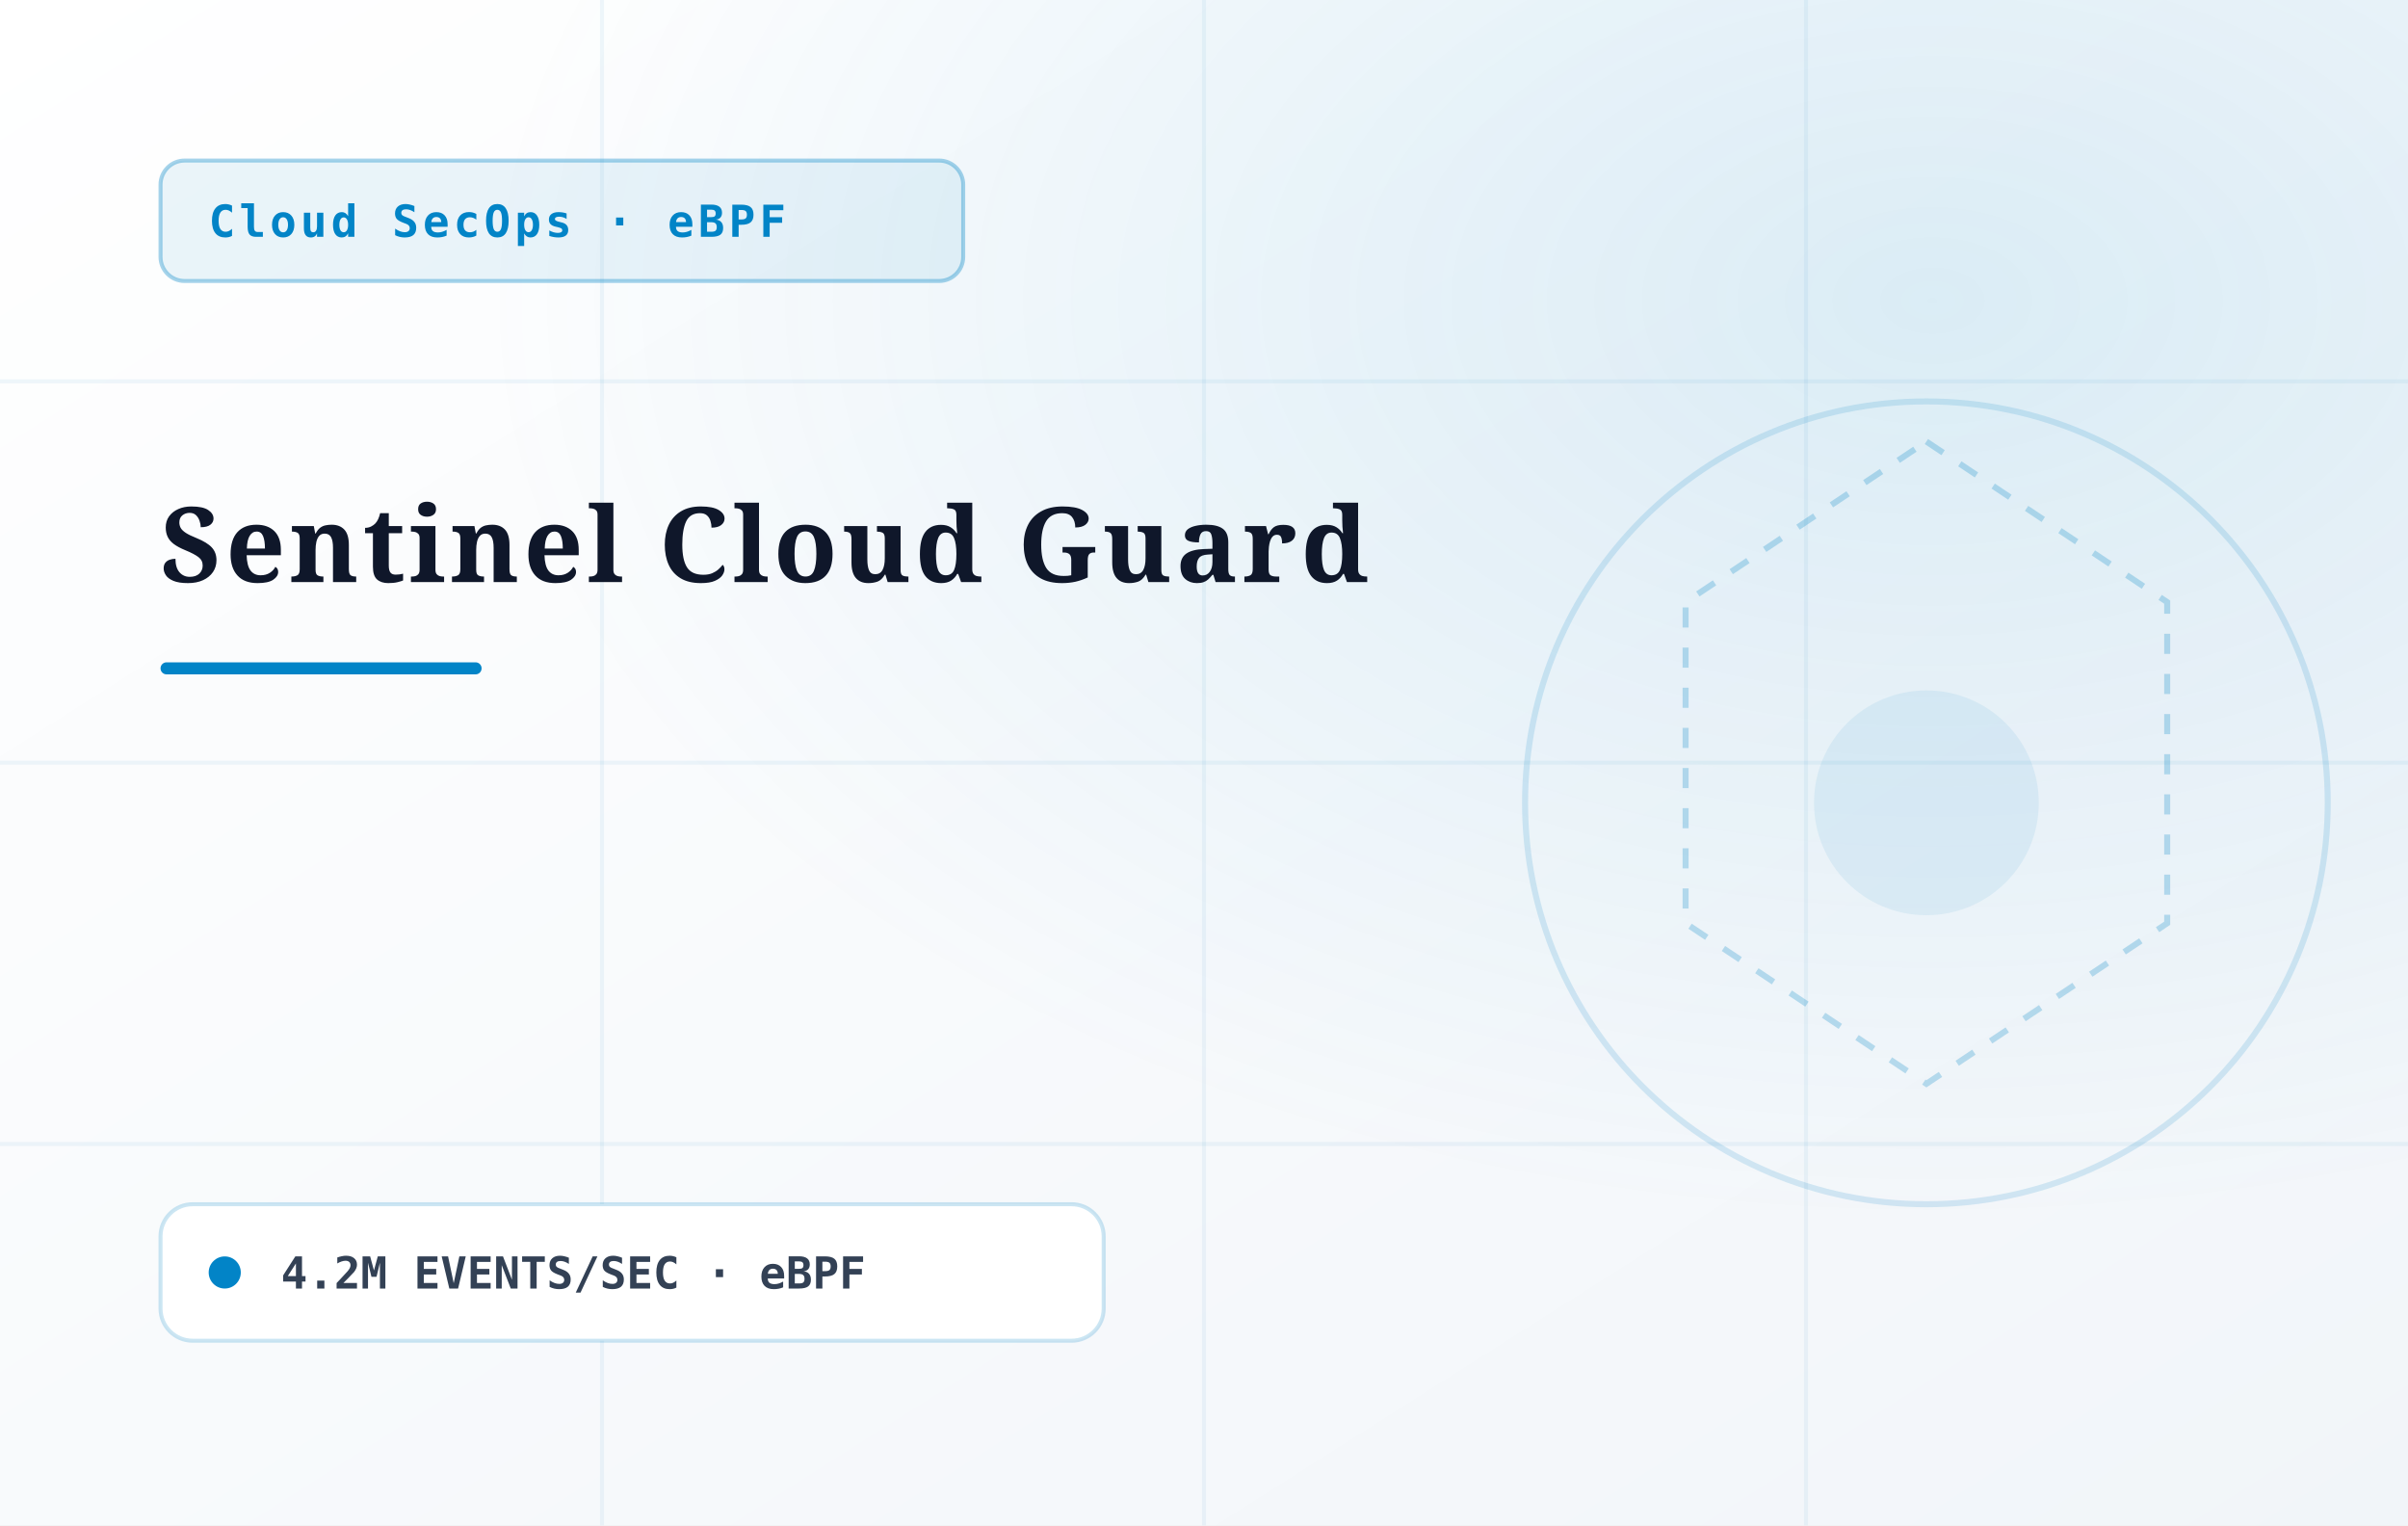
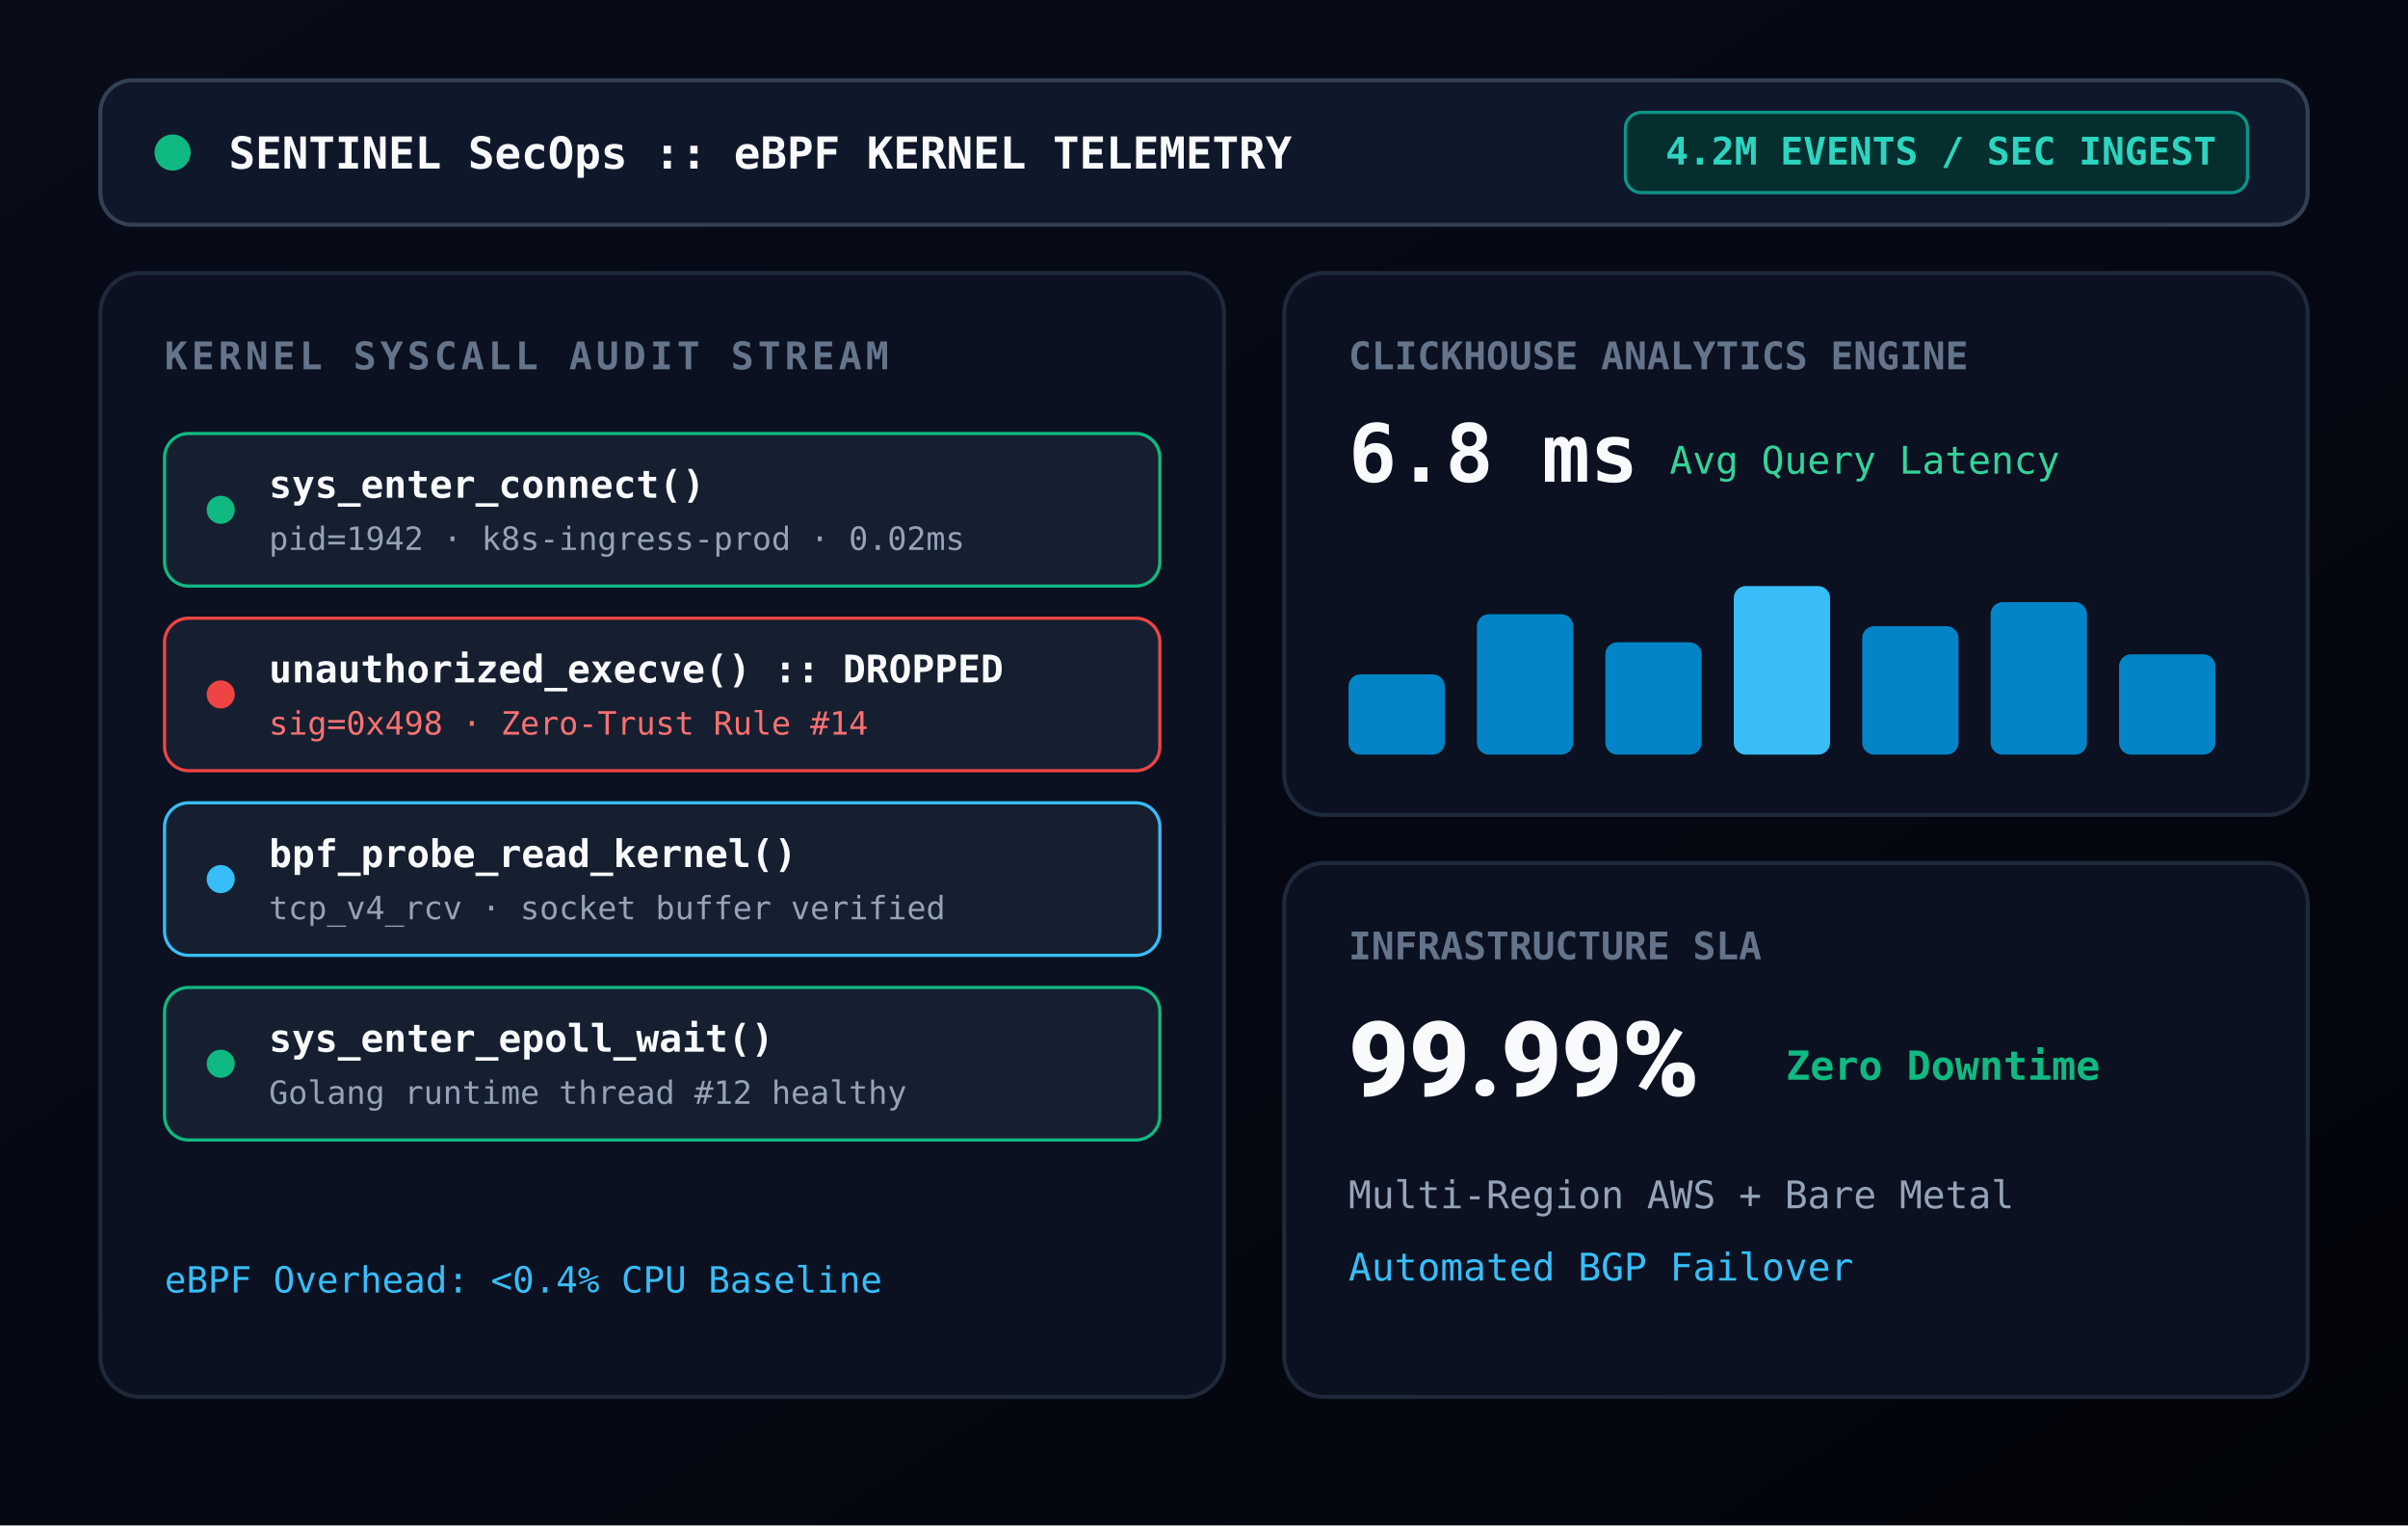
<svg xmlns="http://www.w3.org/2000/svg" viewBox="0 0 600 380" width="600" height="380">
  <defs>
-     <linearGradient id="bg_project7" x1="0%" y1="0%" x2="100%" y2="100%">
-       <stop offset="0%" stop-color="#FFFFFF" />
-       <stop offset="100%" stop-color="#F1F5F9" />
+     <linearGradient id="bg7" x1="0%" y1="0%" x2="100%" y2="100%">
+       <stop offset="0%" stop-color="#070C18" />
+       <stop offset="60%" stop-color="#050812" />
+       <stop offset="100%" stop-color="#020409" />
    </linearGradient>
-     <radialGradient id="glow_project7" cx="80%" cy="20%" r="60%">
-       <stop offset="0%" stop-color="#0284C7" stop-opacity="0.12" />
-       <stop offset="100%" stop-color="#0284C7" stop-opacity="0" />
-     </radialGradient>
  </defs>
-   <rect width="600" height="380" fill="url(#bg_project7)" />
-   <rect width="600" height="380" fill="url(#glow_project7)" />
-   <g stroke="rgba(2,132,199,0.06)" stroke-width="1">
-     <line x1="0" y1="95" x2="600" y2="95" />
-     <line x1="0" y1="190" x2="600" y2="190" />
-     <line x1="0" y1="285" x2="600" y2="285" />
-     <line x1="150" y1="0" x2="150" y2="380" />
-     <line x1="300" y1="0" x2="300" y2="380" />
-     <line x1="450" y1="0" x2="450" y2="380" />
+   <rect width="600" height="380" fill="url(#bg7)" />
+   <g transform="translate(25, 20)">
+     <rect x="0" y="0" width="550" height="36" rx="8" fill="#0F172A" stroke="#334155" stroke-width="1" />
+     <circle cx="18" cy="18" r="4.5" fill="#10B981" />
+     <text x="32" y="22" fill="#F8FAFC" font-family="'Space Grotesk', ui-monospace, SFMono-Regular, Menlo, Monaco, Consolas, monospace" font-size="11" font-weight="700">SENTINEL SecOps :: eBPF KERNEL TELEMETRY</text>
+     <rect x="380" y="8" width="155" height="20" rx="4" fill="#042F2E" stroke="#0D9488" stroke-width="0.8" />
+     <text x="390" y="21" fill="#2DD4BF" font-family="'Space Grotesk', ui-monospace, SFMono-Regular, Menlo, Monaco, Consolas, monospace" font-size="9.5" font-weight="700">4.2M EVENTS / SEC INGEST</text>
  </g>
-   <rect x="40" y="40" width="200" height="30" rx="6" fill="rgba(2,132,199,0.08)" stroke="#0284C7" stroke-opacity="0.35" />
-   <text x="52" y="59" fill="#0284C7" font-family="monospace" font-size="11" font-weight="700" letter-spacing="1">Cloud SecOps · eBPF</text>
-   <text x="40" y="145" fill="#0F172A" font-family="'Cinzel', serif, sans-serif" font-size="26" font-weight="700" letter-spacing="1">Sentinel Cloud Guard</text>
-   <rect x="40" y="165" width="80" height="3" rx="1.5" fill="#0284C7" />
-   <rect x="40" y="300" width="235" height="34" rx="8" fill="#FFFFFF" stroke="rgba(2,132,199,0.2)" />
-   <circle cx="56" cy="317" r="4" fill="#0284C7" />
-   <text x="70" y="321" fill="#334155" font-family="monospace" font-size="11" font-weight="600">4.2M EVENTS/SEC · eBPF</text>
-   <circle cx="480" cy="200" r="100" fill="none" stroke="#0284C7" stroke-opacity="0.15" stroke-width="1.5" />
-   <polygon points="480,110 540,150 540,230 480,270 420,230 420,150" fill="none" stroke="#0284C7" stroke-opacity="0.25" stroke-width="1.5" stroke-dasharray="5,5" />
-   <circle cx="480" cy="200" r="28" fill="#0284C7" fill-opacity="0.08" />
+   <g transform="translate(25, 68)">
+     <rect x="0" y="0" width="280" height="280" rx="10" fill="#0B1120" stroke="#1E293B" stroke-width="1" />
+     <text x="16" y="24" fill="#64748B" font-family="'Space Grotesk', ui-monospace, SFMono-Regular, Menlo, Monaco, Consolas, monospace" font-size="9.5" font-weight="700" letter-spacing="1">KERNEL SYSCALL AUDIT STREAM</text>
+     <g transform="translate(16, 40)">
+       <rect x="0" y="0" width="248" height="38" rx="6" fill="#1E293B" fill-opacity="0.6" stroke="#10B981" stroke-width="0.8" />
+       <circle cx="14" cy="19" r="3.5" fill="#10B981" />
+       <text x="26" y="16" fill="#F8FAFC" font-family="'Space Grotesk', ui-monospace, SFMono-Regular, Menlo, Monaco, Consolas, monospace" font-size="9.5" font-weight="600">sys_enter_connect()</text>
+       <text x="26" y="29" fill="#94A3B8" font-family="'Space Grotesk', ui-monospace, SFMono-Regular, Menlo, Monaco, Consolas, monospace" font-size="8">pid=1942 · k8s-ingress-prod · 0.02ms</text>
+     </g>
+     <g transform="translate(16, 86)">
+       <rect x="0" y="0" width="248" height="38" rx="6" fill="#1E293B" fill-opacity="0.6" stroke="#EF4444" stroke-width="0.8" />
+       <circle cx="14" cy="19" r="3.5" fill="#EF4444" />
+       <text x="26" y="16" fill="#F8FAFC" font-family="'Space Grotesk', ui-monospace, SFMono-Regular, Menlo, Monaco, Consolas, monospace" font-size="9.5" font-weight="600">unauthorized_execve() :: DROPPED</text>
+       <text x="26" y="29" fill="#F87171" font-family="'Space Grotesk', ui-monospace, SFMono-Regular, Menlo, Monaco, Consolas, monospace" font-size="8">sig=0x498 · Zero-Trust Rule #14</text>
+     </g>
+     <g transform="translate(16, 132)">
+       <rect x="0" y="0" width="248" height="38" rx="6" fill="#1E293B" fill-opacity="0.6" stroke="#38BDF8" stroke-width="0.8" />
+       <circle cx="14" cy="19" r="3.5" fill="#38BDF8" />
+       <text x="26" y="16" fill="#F8FAFC" font-family="'Space Grotesk', ui-monospace, SFMono-Regular, Menlo, Monaco, Consolas, monospace" font-size="9.5" font-weight="600">bpf_probe_read_kernel()</text>
+       <text x="26" y="29" fill="#94A3B8" font-family="'Space Grotesk', ui-monospace, SFMono-Regular, Menlo, Monaco, Consolas, monospace" font-size="8">tcp_v4_rcv · socket buffer verified</text>
+     </g>
+     <g transform="translate(16, 178)">
+       <rect x="0" y="0" width="248" height="38" rx="6" fill="#1E293B" fill-opacity="0.6" stroke="#10B981" stroke-width="0.8" />
+       <circle cx="14" cy="19" r="3.5" fill="#10B981" />
+       <text x="26" y="16" fill="#F8FAFC" font-family="'Space Grotesk', ui-monospace, SFMono-Regular, Menlo, Monaco, Consolas, monospace" font-size="9.5" font-weight="600">sys_enter_epoll_wait()</text>
+       <text x="26" y="29" fill="#94A3B8" font-family="'Space Grotesk', ui-monospace, SFMono-Regular, Menlo, Monaco, Consolas, monospace" font-size="8">Golang runtime thread #12 healthy</text>
+     </g>
+     <text x="16" y="254" fill="#38BDF8" font-family="'Space Grotesk', ui-monospace, SFMono-Regular, Menlo, Monaco, Consolas, monospace" font-size="9">eBPF Overhead: &lt;0.4% CPU Baseline</text>
+   </g>
+   <g transform="translate(320, 68)">
+     <rect x="0" y="0" width="255" height="135" rx="10" fill="#0B1120" stroke="#1E293B" stroke-width="1" />
+     <text x="16" y="24" fill="#64748B" font-family="'Space Grotesk', ui-monospace, SFMono-Regular, Menlo, Monaco, Consolas, monospace" font-size="9.5" font-weight="700">CLICKHOUSE ANALYTICS ENGINE</text>
+     <text x="16" y="52" fill="#F8FAFC" font-family="'Space Grotesk', ui-monospace, SFMono-Regular, Menlo, Monaco, Consolas, monospace" font-size="20" font-weight="800">6.8 ms</text>
+     <text x="96" y="50" fill="#34D399" font-family="'Space Grotesk', ui-monospace, SFMono-Regular, Menlo, Monaco, Consolas, monospace" font-size="9.5">Avg Query Latency</text>
+     <g transform="translate(16, 70)">
+       <rect x="0" y="30" width="24" height="20" rx="3" fill="#0284C7" />
+       <rect x="32" y="15" width="24" height="35" rx="3" fill="#0284C7" />
+       <rect x="64" y="22" width="24" height="28" rx="3" fill="#0284C7" />
+       <rect x="96" y="8" width="24" height="42" rx="3" fill="#38BDF8" />
+       <rect x="128" y="18" width="24" height="32" rx="3" fill="#0284C7" />
+       <rect x="160" y="12" width="24" height="38" rx="3" fill="#0284C7" />
+       <rect x="192" y="25" width="24" height="25" rx="3" fill="#0284C7" />
+     </g>
+   </g>
+   <g transform="translate(320, 215)">
+     <rect x="0" y="0" width="255" height="133" rx="10" fill="#0B1120" stroke="#1E293B" stroke-width="1" />
+     <text x="16" y="24" fill="#64748B" font-family="'Space Grotesk', ui-monospace, SFMono-Regular, Menlo, Monaco, Consolas, monospace" font-size="9.5" font-weight="700">INFRASTRUCTURE SLA</text>
+     <text x="16" y="58" fill="#F8FAFC" font-family="system-ui, -apple-system, BlinkMacSystemFont, 'Segoe UI', Roboto, sans-serif" font-size="26" font-weight="800">99.99%</text>
+     <text x="125" y="54" fill="#10B981" font-family="'Space Grotesk', ui-monospace, SFMono-Regular, Menlo, Monaco, Consolas, monospace" font-size="10" font-weight="700">Zero Downtime</text>
+     <text x="16" y="86" fill="#94A3B8" font-family="'Space Grotesk', ui-monospace, SFMono-Regular, Menlo, Monaco, Consolas, monospace" font-size="9.5">Multi-Region AWS + Bare Metal</text>
+     <text x="16" y="104" fill="#38BDF8" font-family="'Space Grotesk', ui-monospace, SFMono-Regular, Menlo, Monaco, Consolas, monospace" font-size="9.5">Automated BGP Failover</text>
+   </g>
</svg>
